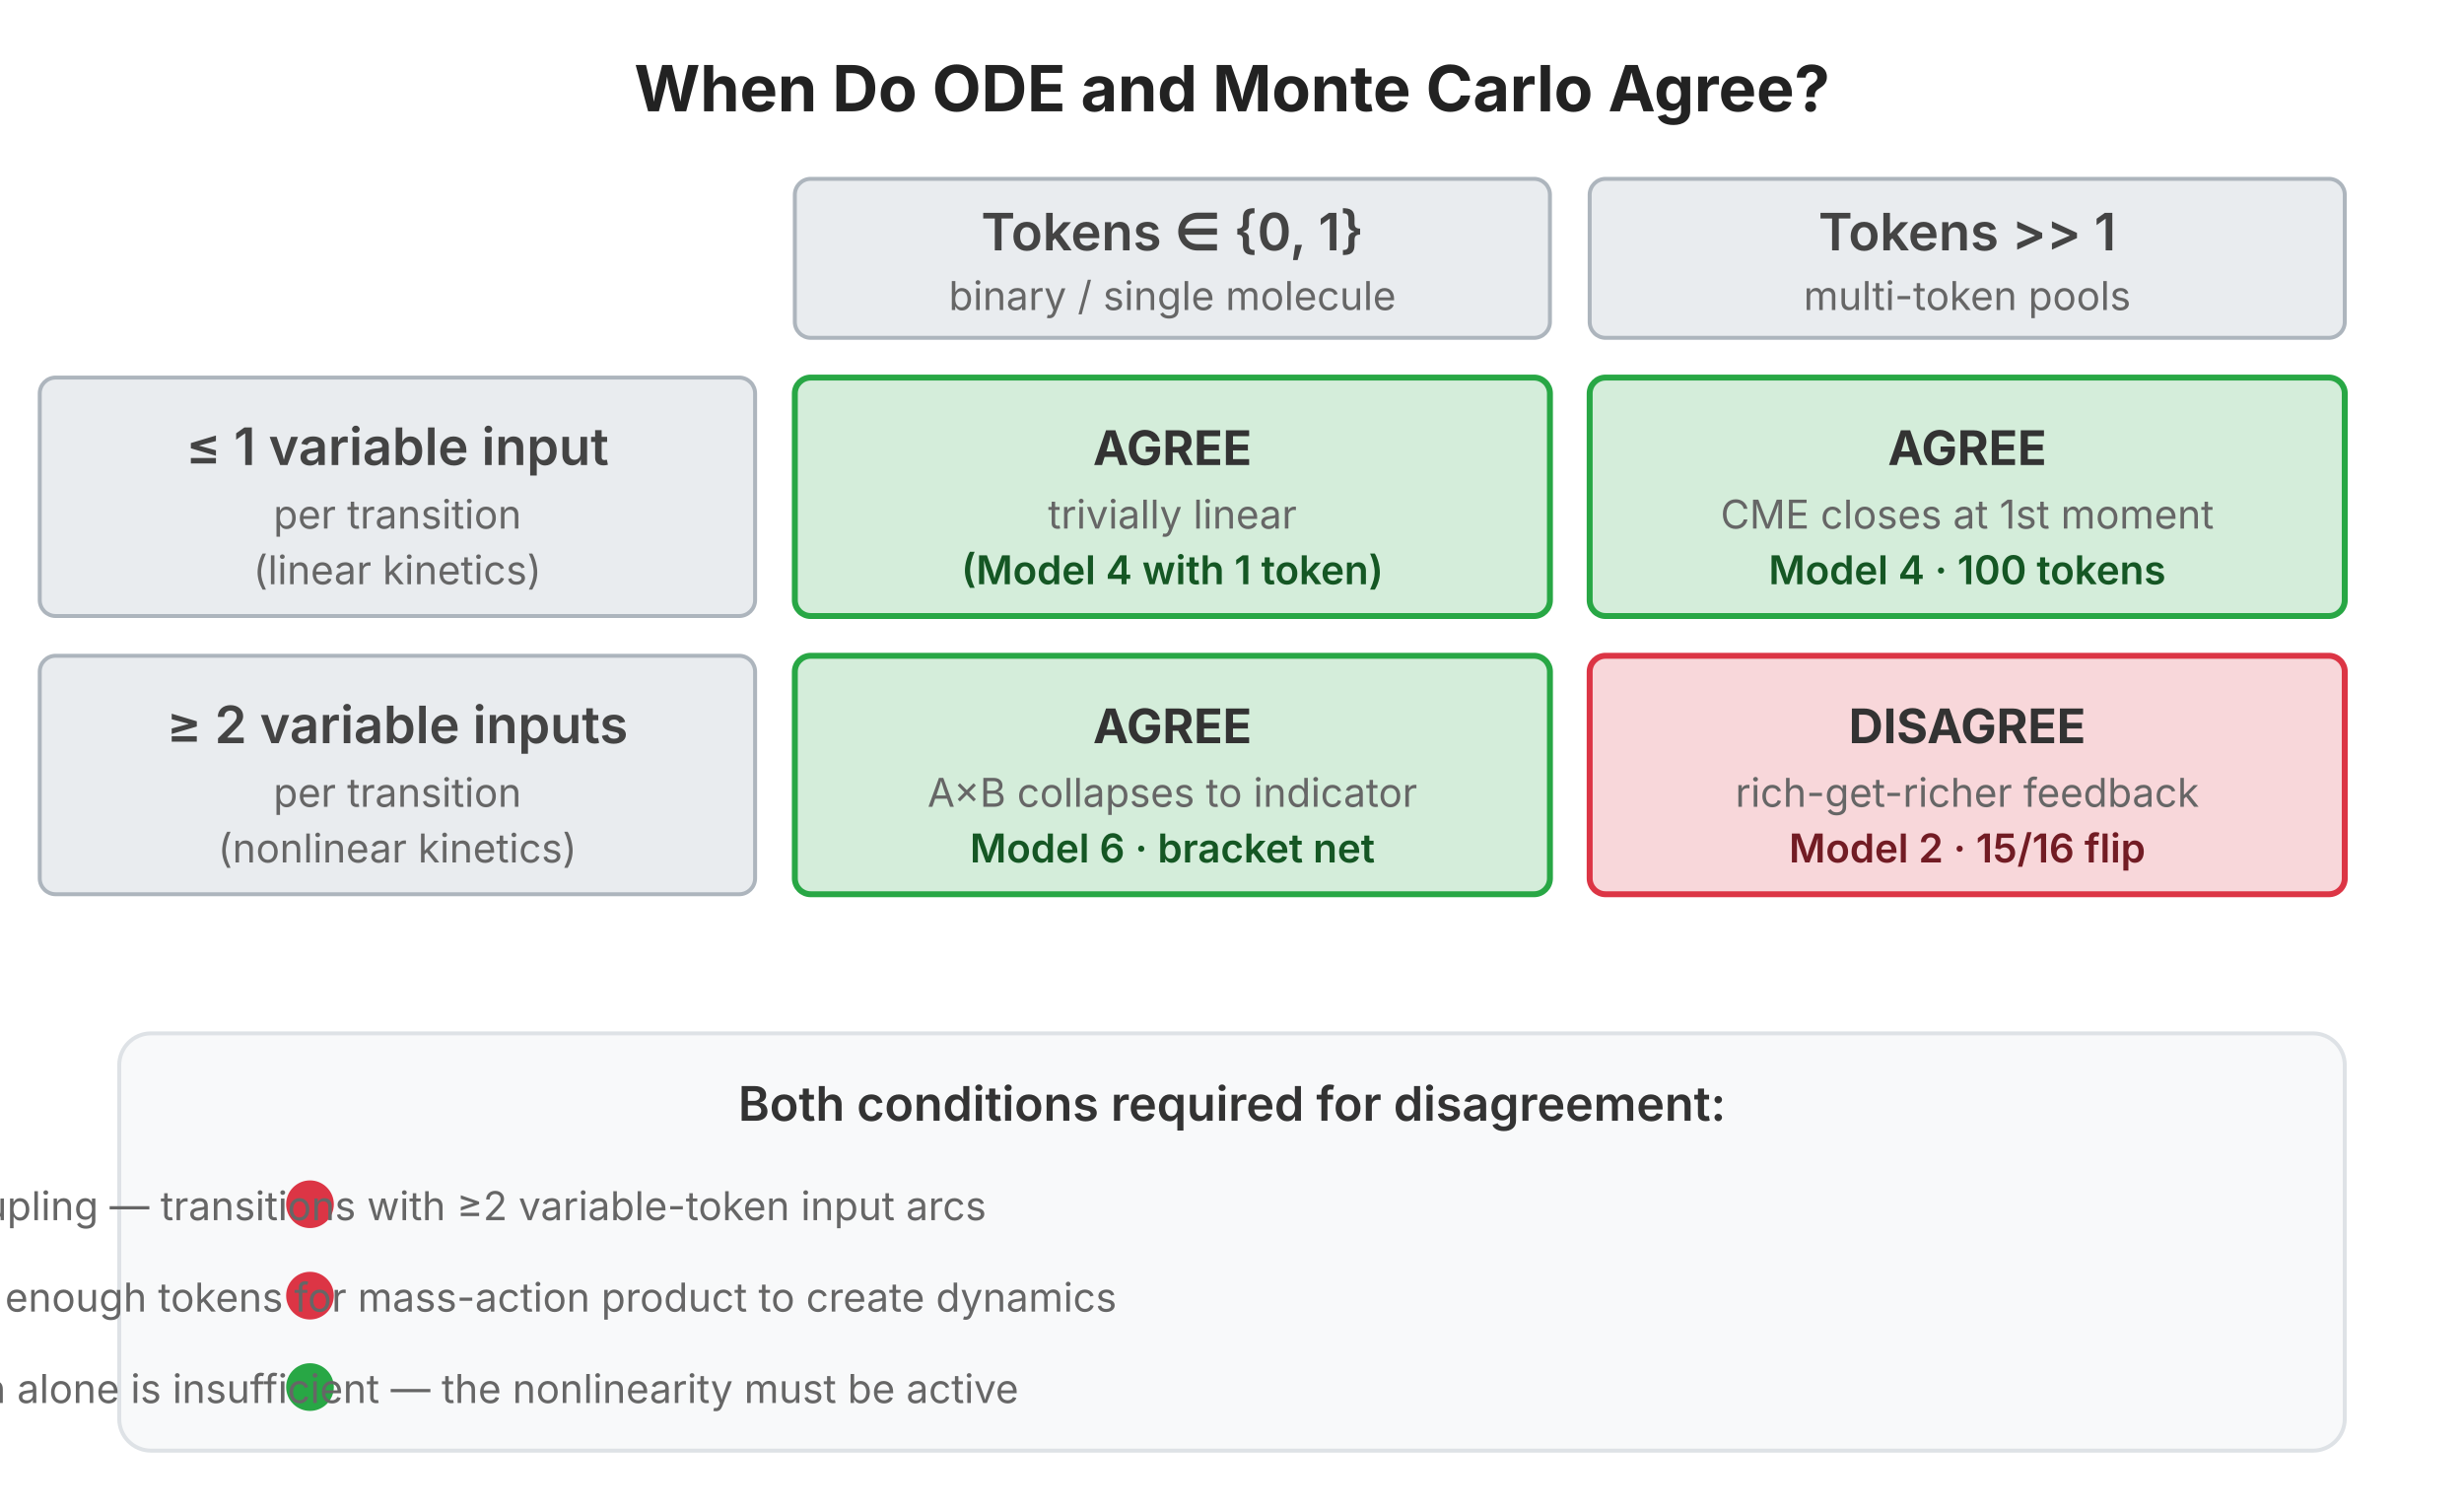
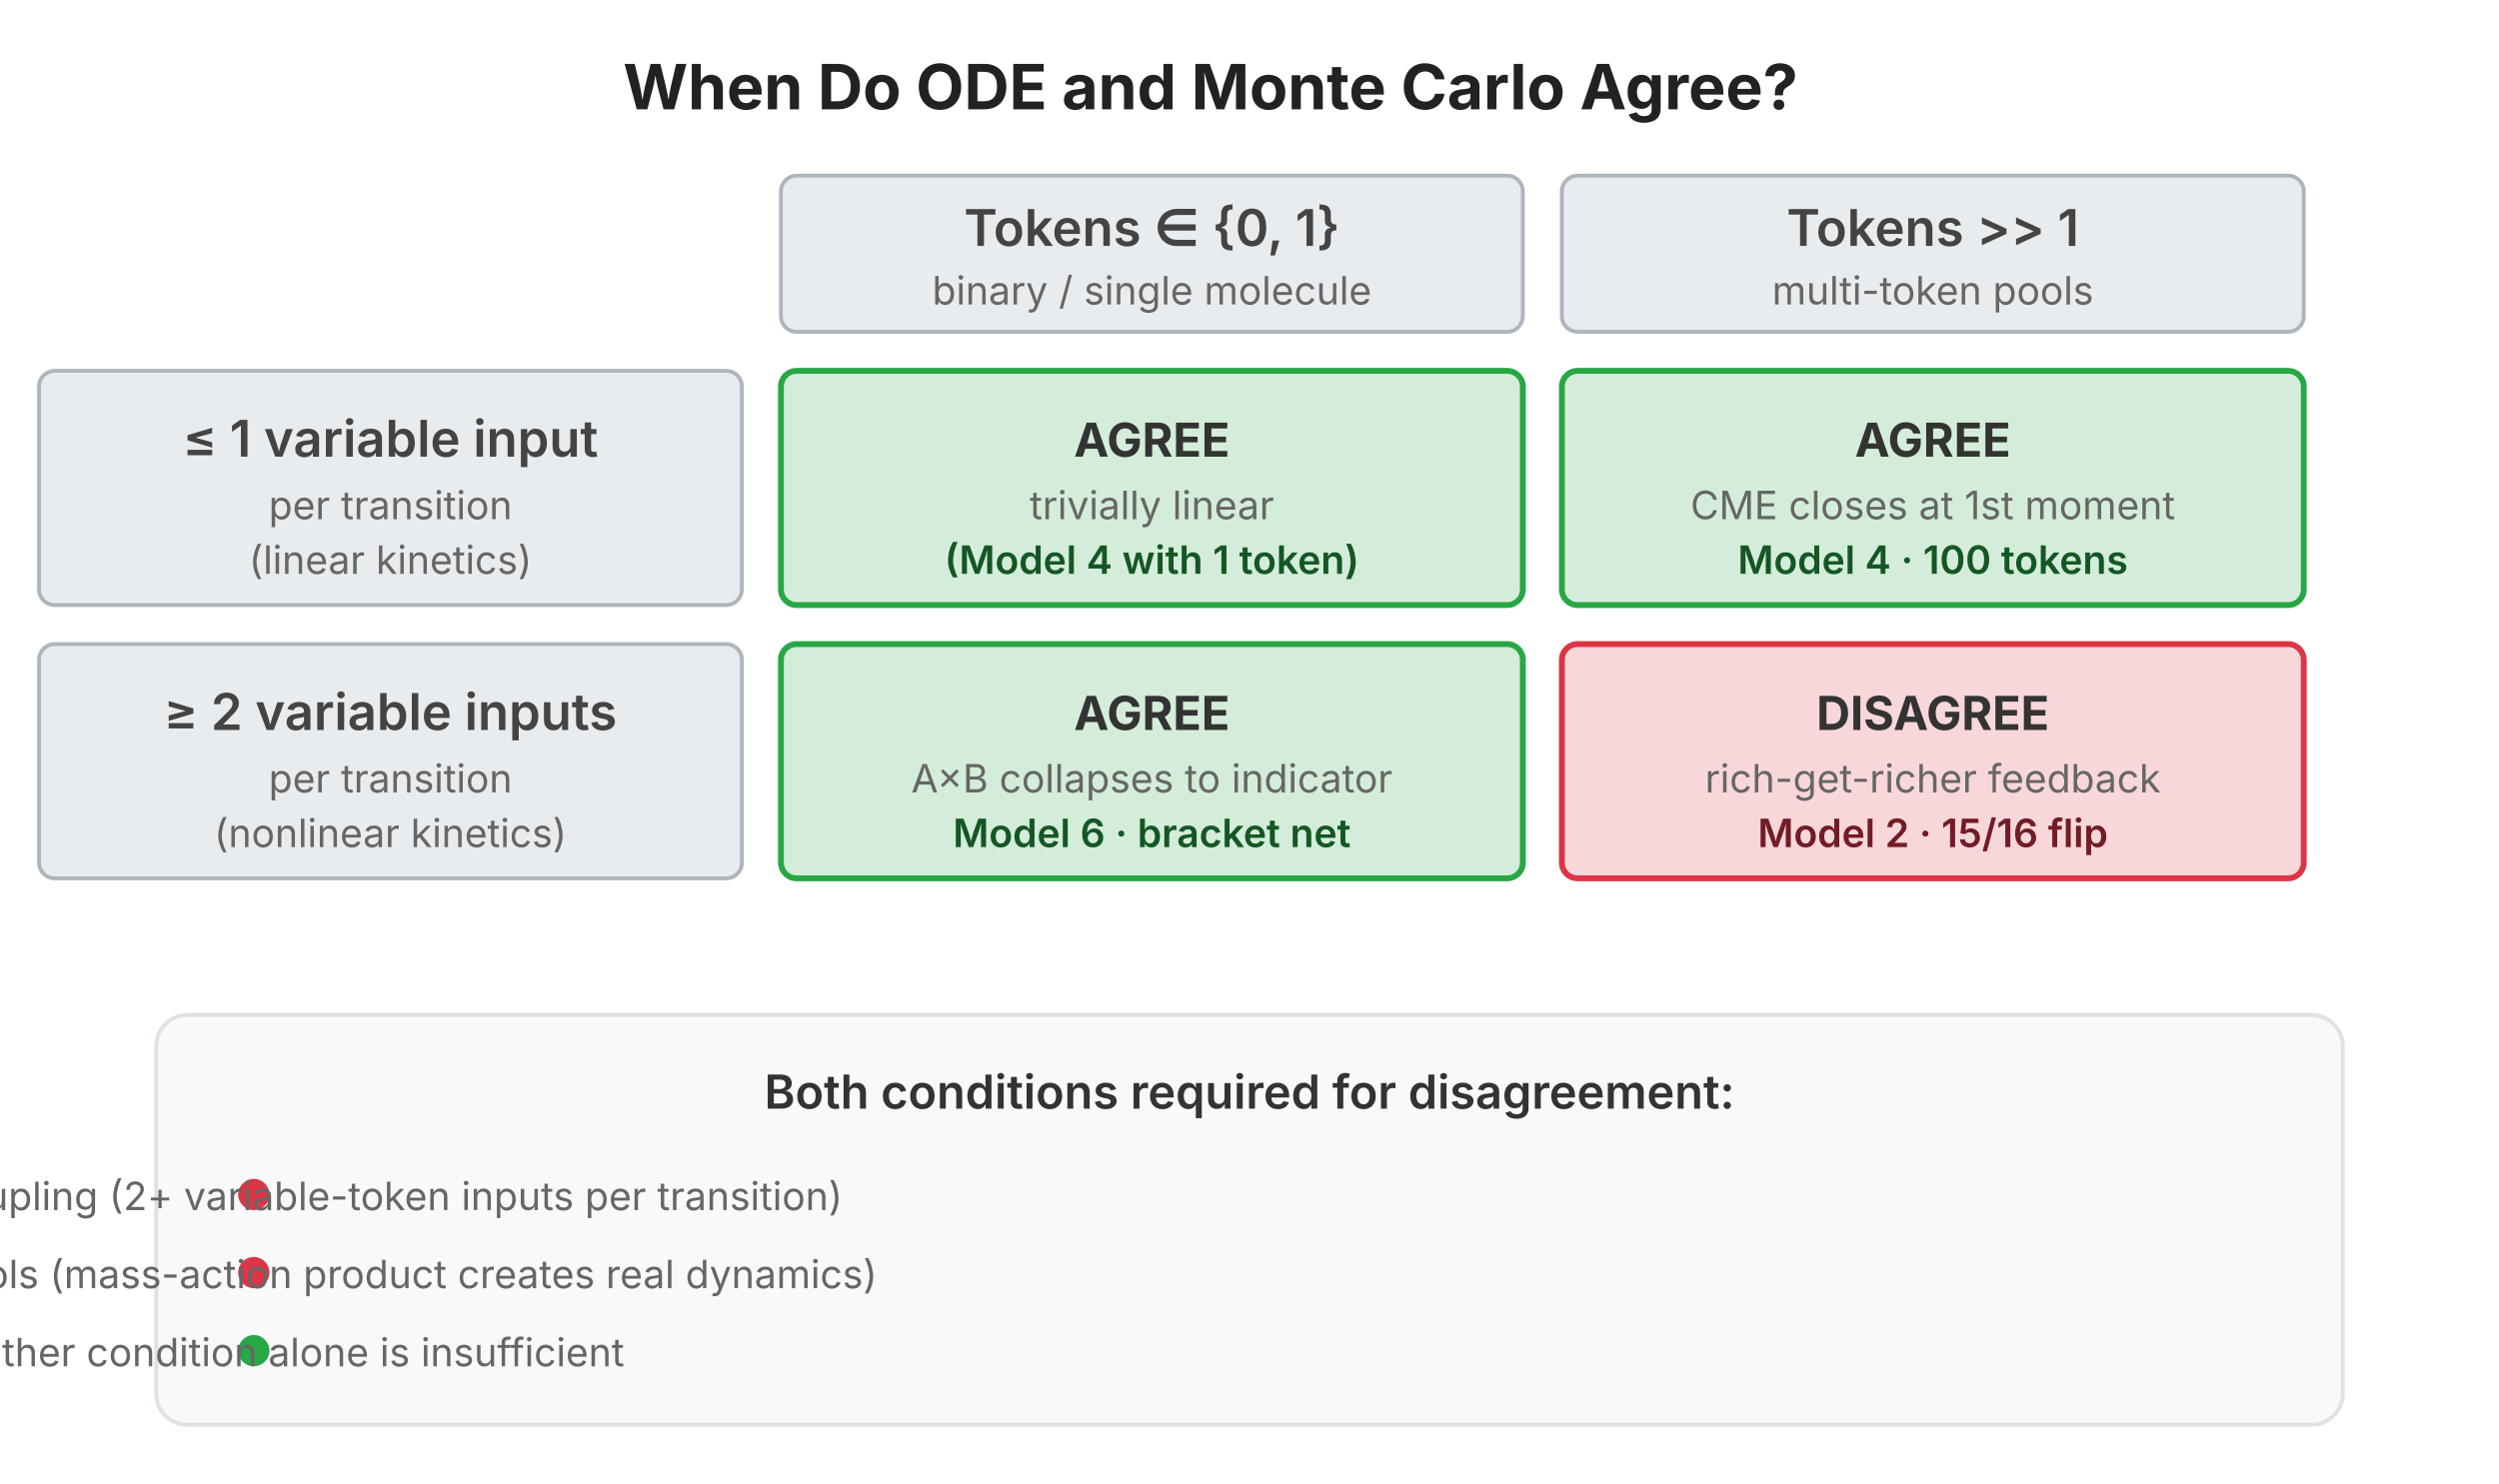
- <svg xmlns="http://www.w3.org/2000/svg" viewBox="0 0 620 380" font-family="system-ui, -apple-system, sans-serif">
+ <svg xmlns="http://www.w3.org/2000/svg" viewBox="0 0 640 380" font-family="system-ui, -apple-system, sans-serif">
  <style>
    .title { font-size: 16px; font-weight: 700; fill: #222; text-anchor: middle; }
    .axis-label { font-size: 13px; font-weight: 600; fill: #444; text-anchor: middle; }
    .cell-label { font-size: 12px; fill: #333; text-anchor: middle; }
    .cell-sub { font-size: 10px; fill: #666; text-anchor: middle; }
    .model-tag { font-size: 10px; font-weight: 600; text-anchor: middle; }
    .agree { fill: #d4edda; stroke: #28a745; }
    .disagree { fill: #f8d7da; stroke: #dc3545; }
    .header { fill: #e9ecef; stroke: #adb5bd; }
  </style>
  <text x="310" y="28" class="title">When Do ODE and Monte Carlo Agree?</text>
  <g transform="translate(200, 45)">
    <rect x="0" y="0" width="190" height="40" rx="4" class="header" stroke-width="1" />
    <text x="95" y="18" class="axis-label">Tokens ∈ {0, 1}</text>
    <text x="95" y="33" class="cell-sub">binary / single molecule</text>
  </g>
  <g transform="translate(400, 45)">
    <rect x="0" y="0" width="190" height="40" rx="4" class="header" stroke-width="1" />
    <text x="95" y="18" class="axis-label">Tokens &gt;&gt; 1</text>
    <text x="95" y="33" class="cell-sub">multi-token pools</text>
  </g>
  <g transform="translate(10, 95)">
    <rect x="0" y="0" width="180" height="60" rx="4" class="header" stroke-width="1" />
    <text x="90" y="22" class="axis-label">≤ 1 variable input</text>
    <text x="90" y="38" class="cell-sub">per transition</text>
    <text x="90" y="52" class="cell-sub">(linear kinetics)</text>
  </g>
  <g transform="translate(10, 165)">
    <rect x="0" y="0" width="180" height="60" rx="4" class="header" stroke-width="1" />
    <text x="90" y="22" class="axis-label">≥ 2 variable inputs</text>
    <text x="90" y="38" class="cell-sub">per transition</text>
    <text x="90" y="52" class="cell-sub">(nonlinear kinetics)</text>
  </g>
  <g transform="translate(200, 95)">
    <rect x="0" y="0" width="190" height="60" rx="4" class="agree" stroke-width="1.5" />
    <text x="95" y="22" class="cell-label" fill="#155724" font-weight="700">AGREE</text>
    <text x="95" y="38" class="cell-sub" fill="#155724">trivially linear</text>
    <text x="95" y="52" class="model-tag" fill="#155724">(Model 4 with 1 token)</text>
  </g>
  <g transform="translate(400, 95)">
    <rect x="0" y="0" width="190" height="60" rx="4" class="agree" stroke-width="1.5" />
    <text x="95" y="22" class="cell-label" fill="#155724" font-weight="700">AGREE</text>
    <text x="95" y="38" class="cell-sub" fill="#155724">CME closes at 1st moment</text>
    <text x="95" y="52" class="model-tag" fill="#155724">Model 4 · 100 tokens</text>
  </g>
  <g transform="translate(200, 165)">
    <rect x="0" y="0" width="190" height="60" rx="4" class="agree" stroke-width="1.5" />
    <text x="95" y="22" class="cell-label" fill="#155724" font-weight="700">AGREE</text>
    <text x="95" y="38" class="cell-sub" fill="#155724">A×B collapses to indicator</text>
    <text x="95" y="52" class="model-tag" fill="#155724">Model 6 · bracket net</text>
  </g>
  <g transform="translate(400, 165)">
    <rect x="0" y="0" width="190" height="60" rx="4" class="disagree" stroke-width="1.5" />
    <text x="95" y="22" class="cell-label" fill="#721c24" font-weight="700">DISAGREE</text>
    <text x="95" y="38" class="cell-sub" fill="#721c24">rich-get-richer feedback</text>
    <text x="95" y="52" class="model-tag" fill="#721c24">Model 2 · 15/16 flip</text>
  </g>
-   <g transform="translate(30, 260)">
+   <g transform="translate(40, 260)">
    <rect x="0" y="0" width="560" height="105" rx="8" fill="#f8f9fa" stroke="#dee2e6" stroke-width="1" />
-     <text x="280" y="22" class="cell-label" font-weight="600">Both conditions required for disagreement:</text>
-     <g transform="translate(40, 35)">
-       <circle cx="8" cy="8" r="6" fill="#dc3545" />
-       <text x="22" y="12" class="cell-sub" text-anchor="start" fill="#333" font-size="11px">Nonlinear coupling — transitions with ≥2 variable-token input arcs</text>
-     </g>
-     <g transform="translate(40, 58)">
-       <circle cx="8" cy="8" r="6" fill="#dc3545" />
-       <text x="22" y="12" class="cell-sub" text-anchor="start" fill="#333" font-size="11px">Multi-token pools — enough tokens for mass-action product to create dynamics</text>
-     </g>
-     <g transform="translate(40, 81)">
-       <circle cx="8" cy="8" r="6" fill="#28a745" />
-       <text x="22" y="12" class="cell-sub" text-anchor="start" fill="#333" font-size="11px">Either condition alone is insufficient — the nonlinearity must be active</text>
-     </g>
+     <text x="280" y="24" class="cell-label" font-weight="600">Both conditions required for disagreement:</text>
+     <circle cx="25" cy="46" r="4" fill="#dc3545" />
+     <text x="36" y="50" class="cell-sub" text-anchor="start" fill="#333" font-size="10px">Nonlinear coupling (2+ variable-token inputs per transition)</text>
+     <circle cx="25" cy="66" r="4" fill="#dc3545" />
+     <text x="36" y="70" class="cell-sub" text-anchor="start" fill="#333" font-size="10px">Multi-token pools (mass-action product creates real dynamics)</text>
+     <circle cx="25" cy="86" r="4" fill="#28a745" />
+     <text x="36" y="90" class="cell-sub" text-anchor="start" fill="#333" font-size="10px">Either condition alone is insufficient</text>
  </g>
</svg>
